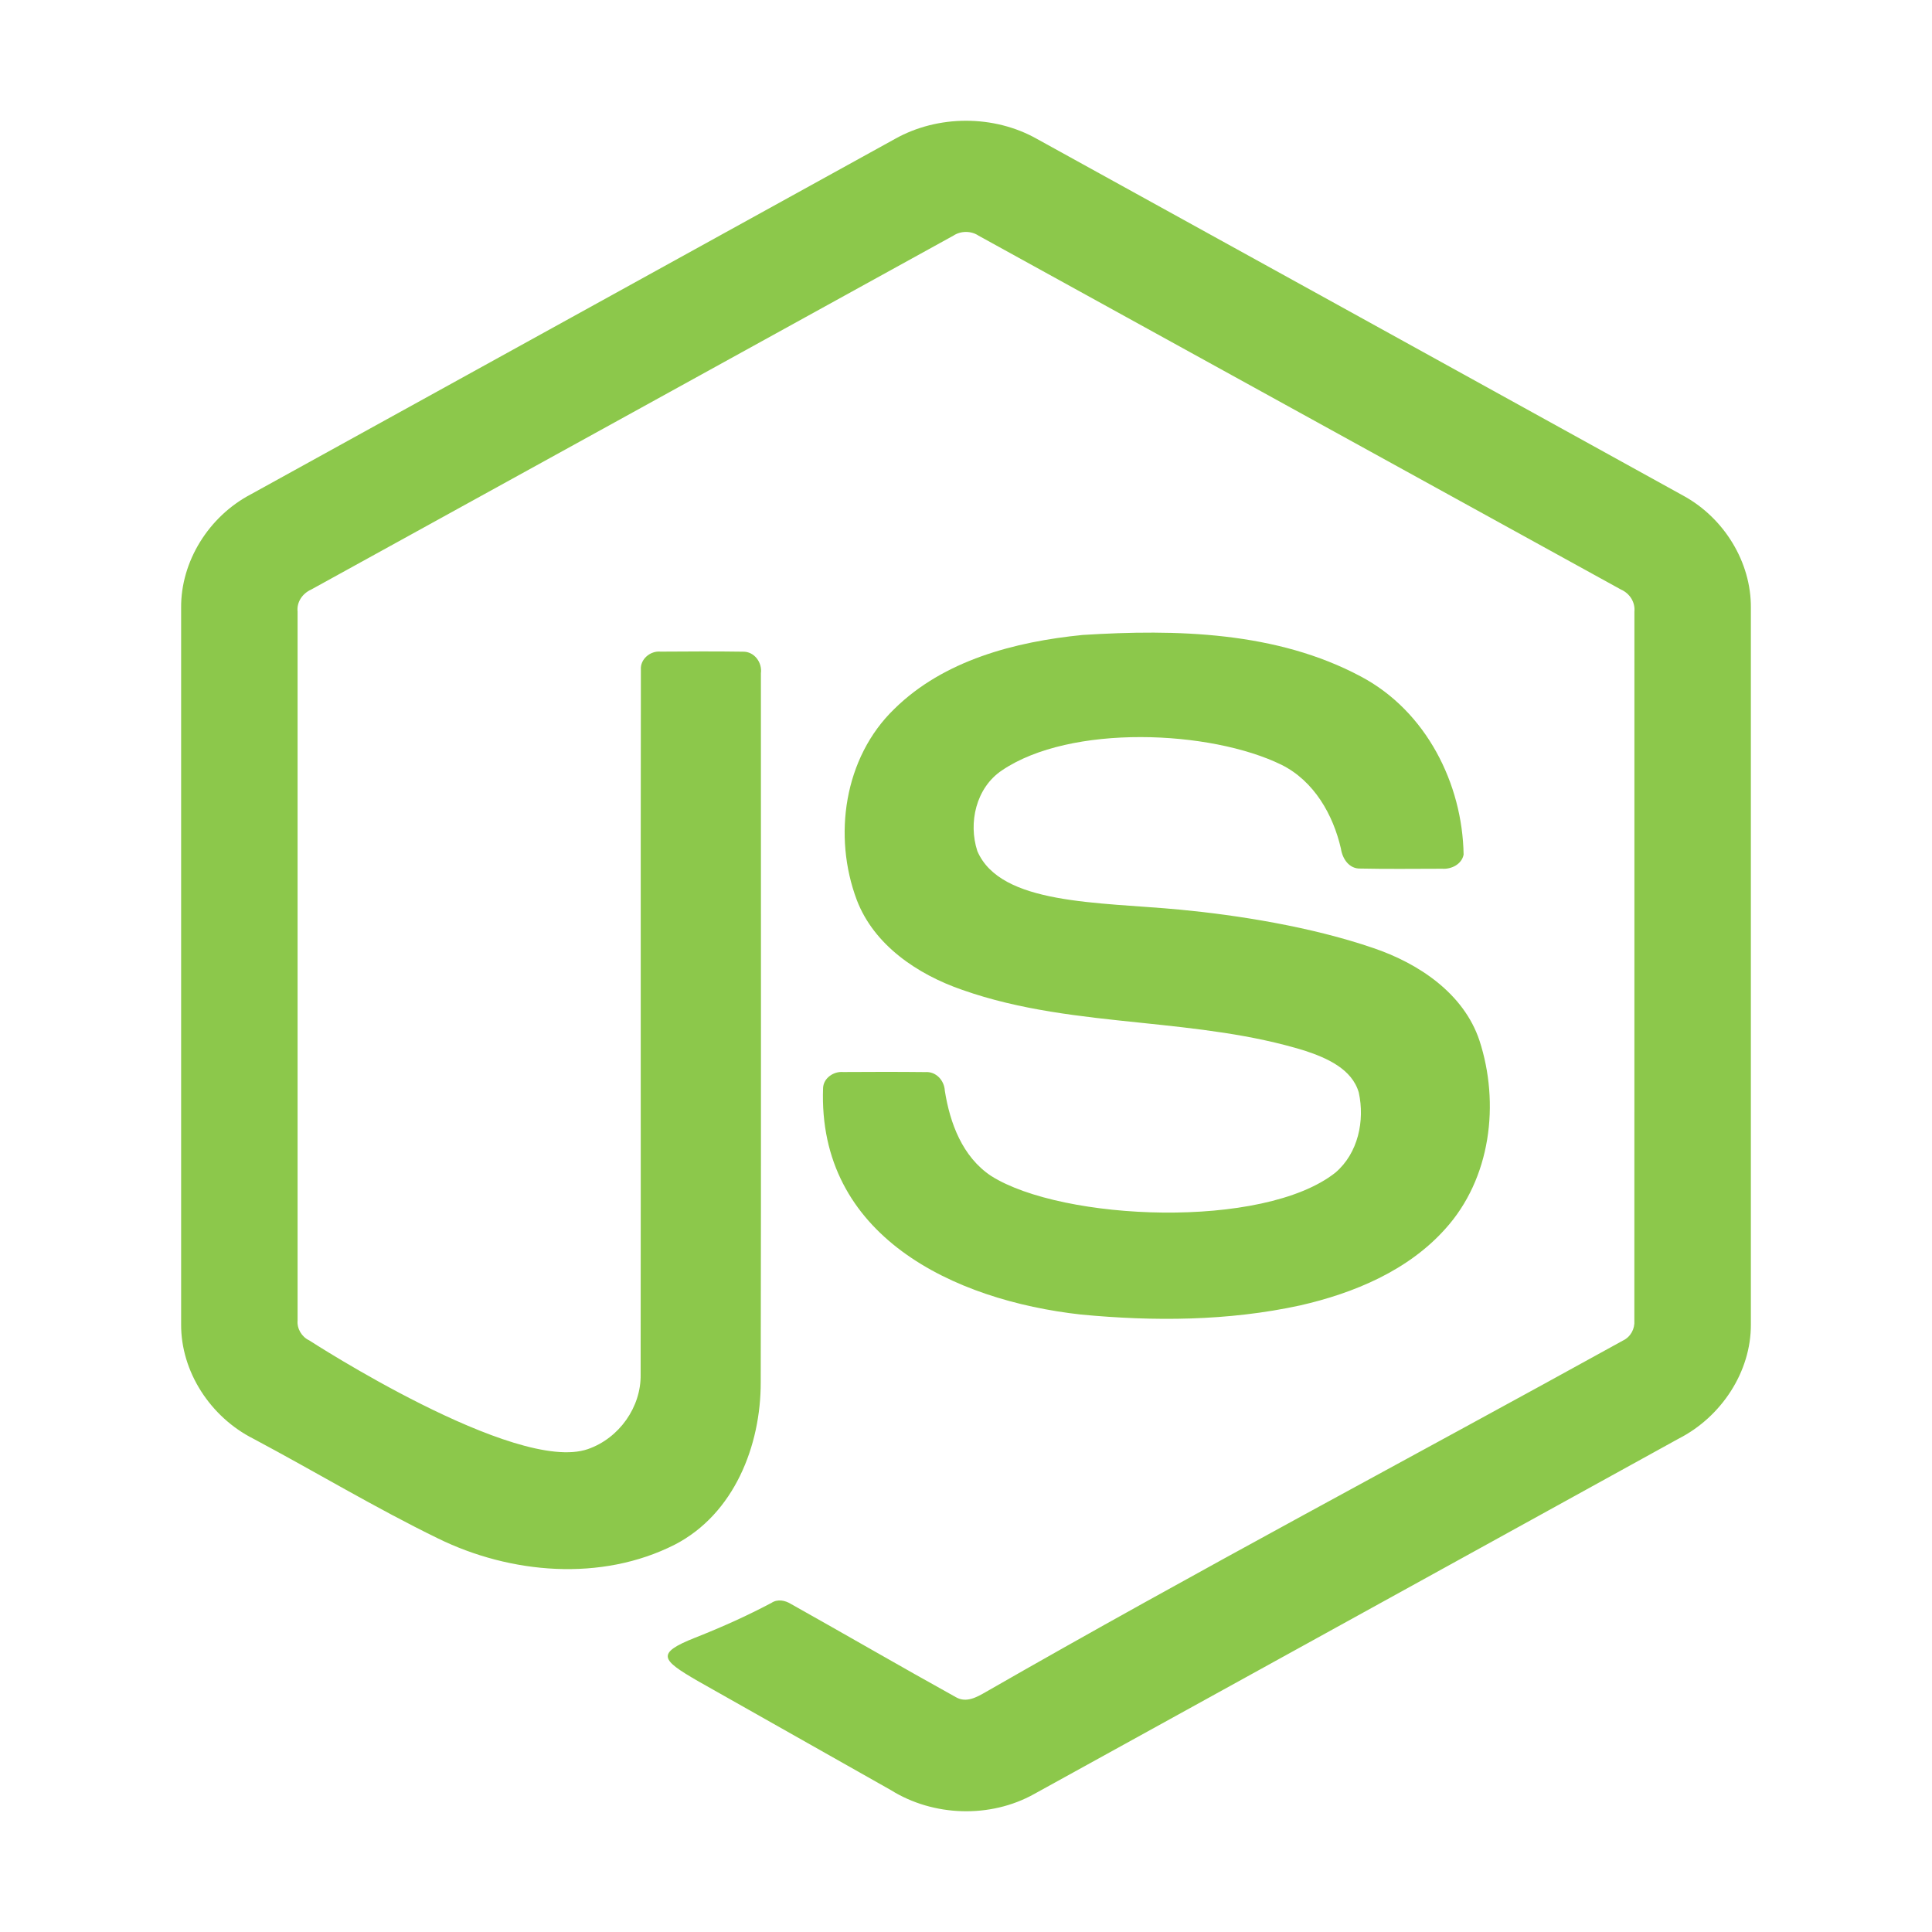
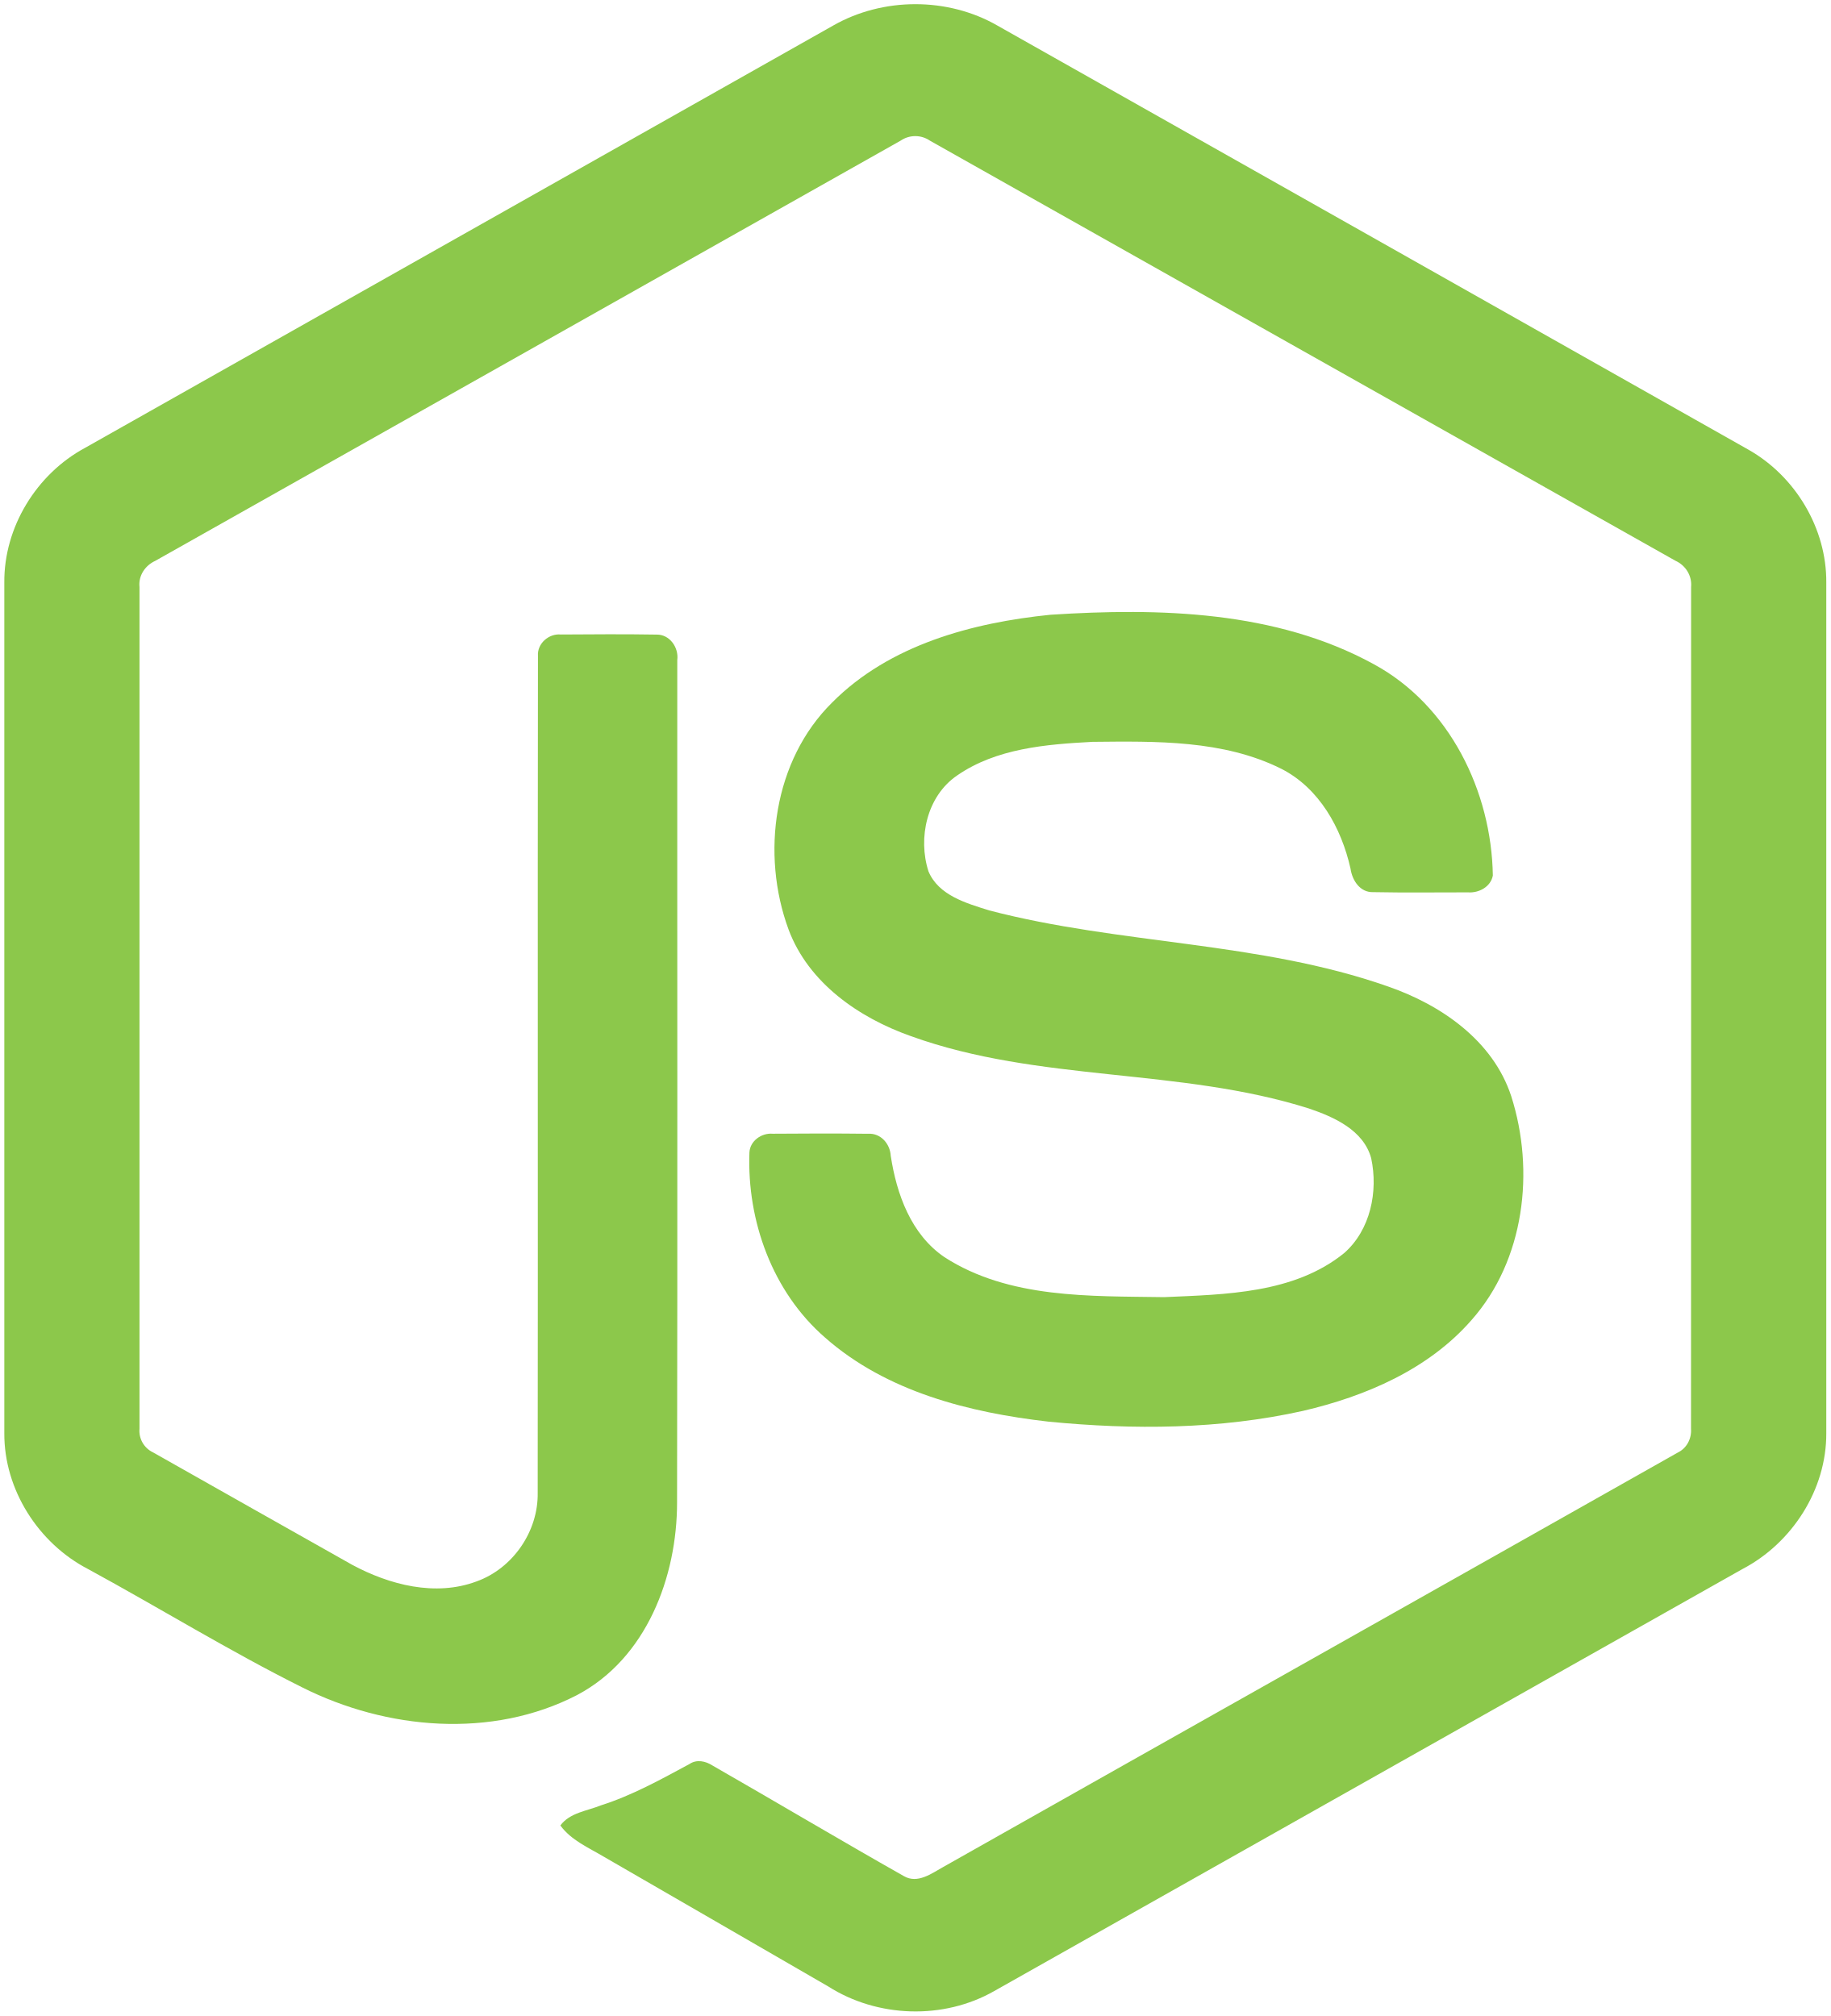
- <svg xmlns="http://www.w3.org/2000/svg" width="800px" height="800px" viewBox="0 0 32 32" fill="none">
-   <path d="M17.172 2.299C16.463 1.9 15.537 1.901 14.827 2.299C11.269 4.262 7.711 6.226 4.152 8.189C3.46 8.553 2.993 9.297 3 10.069V21.933C2.995 22.72 3.486 23.471 4.197 23.83C5.219 24.374 6.212 24.973 7.252 25.48C8.455 26.071 9.958 26.201 11.175 25.585C12.163 25.075 12.602 23.939 12.6 22.896C12.608 18.981 12.602 15.065 12.603 11.15C12.627 10.976 12.496 10.79 12.306 10.794C11.852 10.787 11.396 10.79 10.942 10.793C10.77 10.776 10.602 10.919 10.615 11.092C10.609 14.982 10.616 18.873 10.611 22.764C10.621 23.302 10.258 23.82 9.739 24.001C8.541 24.421 5.122 22.201 5.122 22.201C4.997 22.143 4.917 22.007 4.929 21.872C4.929 17.958 4.93 14.043 4.929 10.13C4.912 9.972 5.009 9.83 5.154 9.765C8.7 7.813 12.245 5.857 15.791 3.903C15.914 3.821 16.086 3.821 16.209 3.904C19.755 5.857 23.3 7.812 26.847 9.764C26.993 9.828 27.086 9.973 27.071 10.13C27.07 14.043 27.072 17.958 27.07 21.871C27.08 22.01 27.009 22.144 26.879 22.205C23.366 24.146 19.813 26.025 16.331 28.023C16.18 28.11 16.008 28.209 15.837 28.113C14.922 27.606 14.017 27.08 13.105 26.569C13.006 26.507 12.879 26.48 12.776 26.55C12.367 26.765 11.982 26.94 11.512 27.126C10.852 27.387 10.958 27.494 11.553 27.84C12.62 28.444 13.689 29.046 14.756 29.65C15.459 30.089 16.402 30.12 17.128 29.715C20.686 27.754 24.244 25.79 27.803 23.829C28.511 23.468 29.005 22.72 29 21.933V10.069C29.007 9.313 28.558 8.582 27.886 8.213C24.316 6.239 20.744 4.271 17.172 2.299Z" fill="#8CC84B" />
-   <path d="M22.542 11.206C21.145 10.459 19.484 10.419 17.931 10.517C16.81 10.628 15.631 10.937 14.814 11.741C13.976 12.549 13.794 13.854 14.192 14.909C14.477 15.654 15.195 16.139 15.937 16.395C16.893 16.733 17.898 16.837 18.903 16.941C19.819 17.037 20.736 17.132 21.616 17.404C21.976 17.523 22.395 17.706 22.506 18.097C22.607 18.561 22.496 19.1 22.119 19.422C20.924 20.368 17.598 20.223 16.417 19.478C15.939 19.161 15.733 18.599 15.649 18.064C15.64 17.897 15.506 17.744 15.325 17.757C14.871 17.752 14.418 17.753 13.964 17.756C13.806 17.743 13.642 17.856 13.633 18.017C13.54 20.469 15.791 21.538 17.904 21.773C19.111 21.888 20.344 21.881 21.533 21.622C22.426 21.419 23.322 21.044 23.937 20.356C24.695 19.52 24.844 18.275 24.504 17.233C24.244 16.456 23.501 15.957 22.742 15.701C21.709 15.347 20.484 15.156 19.549 15.067C18.189 14.938 16.573 14.991 16.188 14.097C16.035 13.629 16.165 13.048 16.595 12.76C17.733 11.989 20.048 12.091 21.227 12.668C21.767 12.938 22.081 13.495 22.21 14.056C22.234 14.222 22.345 14.394 22.536 14.386C22.987 14.396 23.437 14.389 23.887 14.389C24.042 14.4 24.212 14.313 24.242 14.155C24.223 12.981 23.623 11.779 22.542 11.206Z" fill="#8CC84B" />
+ <svg xmlns="http://www.w3.org/2000/svg" width="2270" height="2500" viewBox="0 0 256 282" preserveAspectRatio="xMinYMin meet">
+   <g fill="#8CC84B">
+     <path d="M116.504 3.58c6.962-3.985 16.03-4.003 22.986 0 34.995 19.774 70.001 39.517 104.99 59.303 6.581 3.707 10.983 11.031 10.916 18.614v118.968c.049 7.897-4.788 15.396-11.731 19.019-34.88 19.665-69.742 39.354-104.616 59.019-7.106 4.063-16.356 3.75-23.24-.646-10.457-6.062-20.932-12.094-31.39-18.15-2.137-1.274-4.546-2.288-6.055-4.36 1.334-1.798 3.719-2.022 5.657-2.807 4.365-1.388 8.374-3.616 12.384-5.778 1.014-.694 2.252-.428 3.224.193 8.942 5.127 17.805 10.403 26.777 15.481 1.914 1.105 3.852-.362 5.488-1.274 34.228-19.345 68.498-38.617 102.72-57.968 1.268-.61 1.969-1.956 1.866-3.345.024-39.245.006-78.497.012-117.742.145-1.576-.767-3.025-2.192-3.67-34.759-19.575-69.5-39.18-104.253-58.76a3.621 3.621 0 0 0-4.094-.006C91.2 39.257 56.465 58.88 21.712 78.454c-1.42.646-2.373 2.071-2.204 3.653.006 39.245 0 78.497 0 117.748a3.329 3.329 0 0 0 1.89 3.303c9.274 5.259 18.56 10.481 27.84 15.722 5.228 2.814 11.647 4.486 17.407 2.33 5.083-1.823 8.646-7.01 8.549-12.407.048-39.016-.024-78.038.036-117.048-.127-1.732 1.516-3.163 3.2-3 4.456-.03 8.918-.06 13.374.012 1.86-.042 3.14 1.823 2.91 3.568-.018 39.263.048 78.527-.03 117.79.012 10.464-4.287 21.85-13.966 26.97-11.924 6.177-26.662 4.867-38.442-1.056-10.198-5.09-19.93-11.097-29.947-16.55C5.368 215.886.555 208.357.604 200.466V81.497c-.073-7.74 4.504-15.197 11.29-18.85C46.768 42.966 81.636 23.27 116.504 3.58z" />
+     <path d="M146.928 85.99c15.21-.979 31.493-.58 45.18 6.913 10.597 5.742 16.472 17.793 16.659 29.566-.296 1.588-1.956 2.464-3.472 2.355-4.413-.006-8.827.06-13.24-.03-1.872.072-2.96-1.654-3.195-3.309-1.268-5.633-4.34-11.212-9.642-13.929-8.139-4.075-17.576-3.87-26.451-3.785-6.479.344-13.446.905-18.935 4.715-4.214 2.886-5.494 8.712-3.99 13.404 1.418 3.369 5.307 4.456 8.489 5.458 18.33 4.794 37.754 4.317 55.734 10.626 7.444 2.572 14.726 7.572 17.274 15.366 3.333 10.446 1.872 22.932-5.56 31.318-6.027 6.901-14.805 10.657-23.56 12.697-11.647 2.597-23.734 2.663-35.562 1.51-11.122-1.268-22.696-4.19-31.282-11.768-7.342-6.375-10.928-16.308-10.572-25.895.085-1.619 1.697-2.748 3.248-2.615 4.444-.036 8.888-.048 13.332.006 1.775-.127 3.091 1.407 3.182 3.08.82 5.367 2.837 11 7.517 14.182 9.032 5.827 20.365 5.428 30.707 5.591 8.568-.38 18.186-.495 25.178-6.158 3.689-3.23 4.782-8.634 3.785-13.283-1.08-3.925-5.186-5.754-8.712-6.95-18.095-5.724-37.736-3.647-55.656-10.12-7.275-2.571-14.31-7.432-17.105-14.906-3.9-10.578-2.113-23.662 6.098-31.765 8.006-8.06 19.563-11.164 30.551-12.275z" />
+   </g>
</svg>
